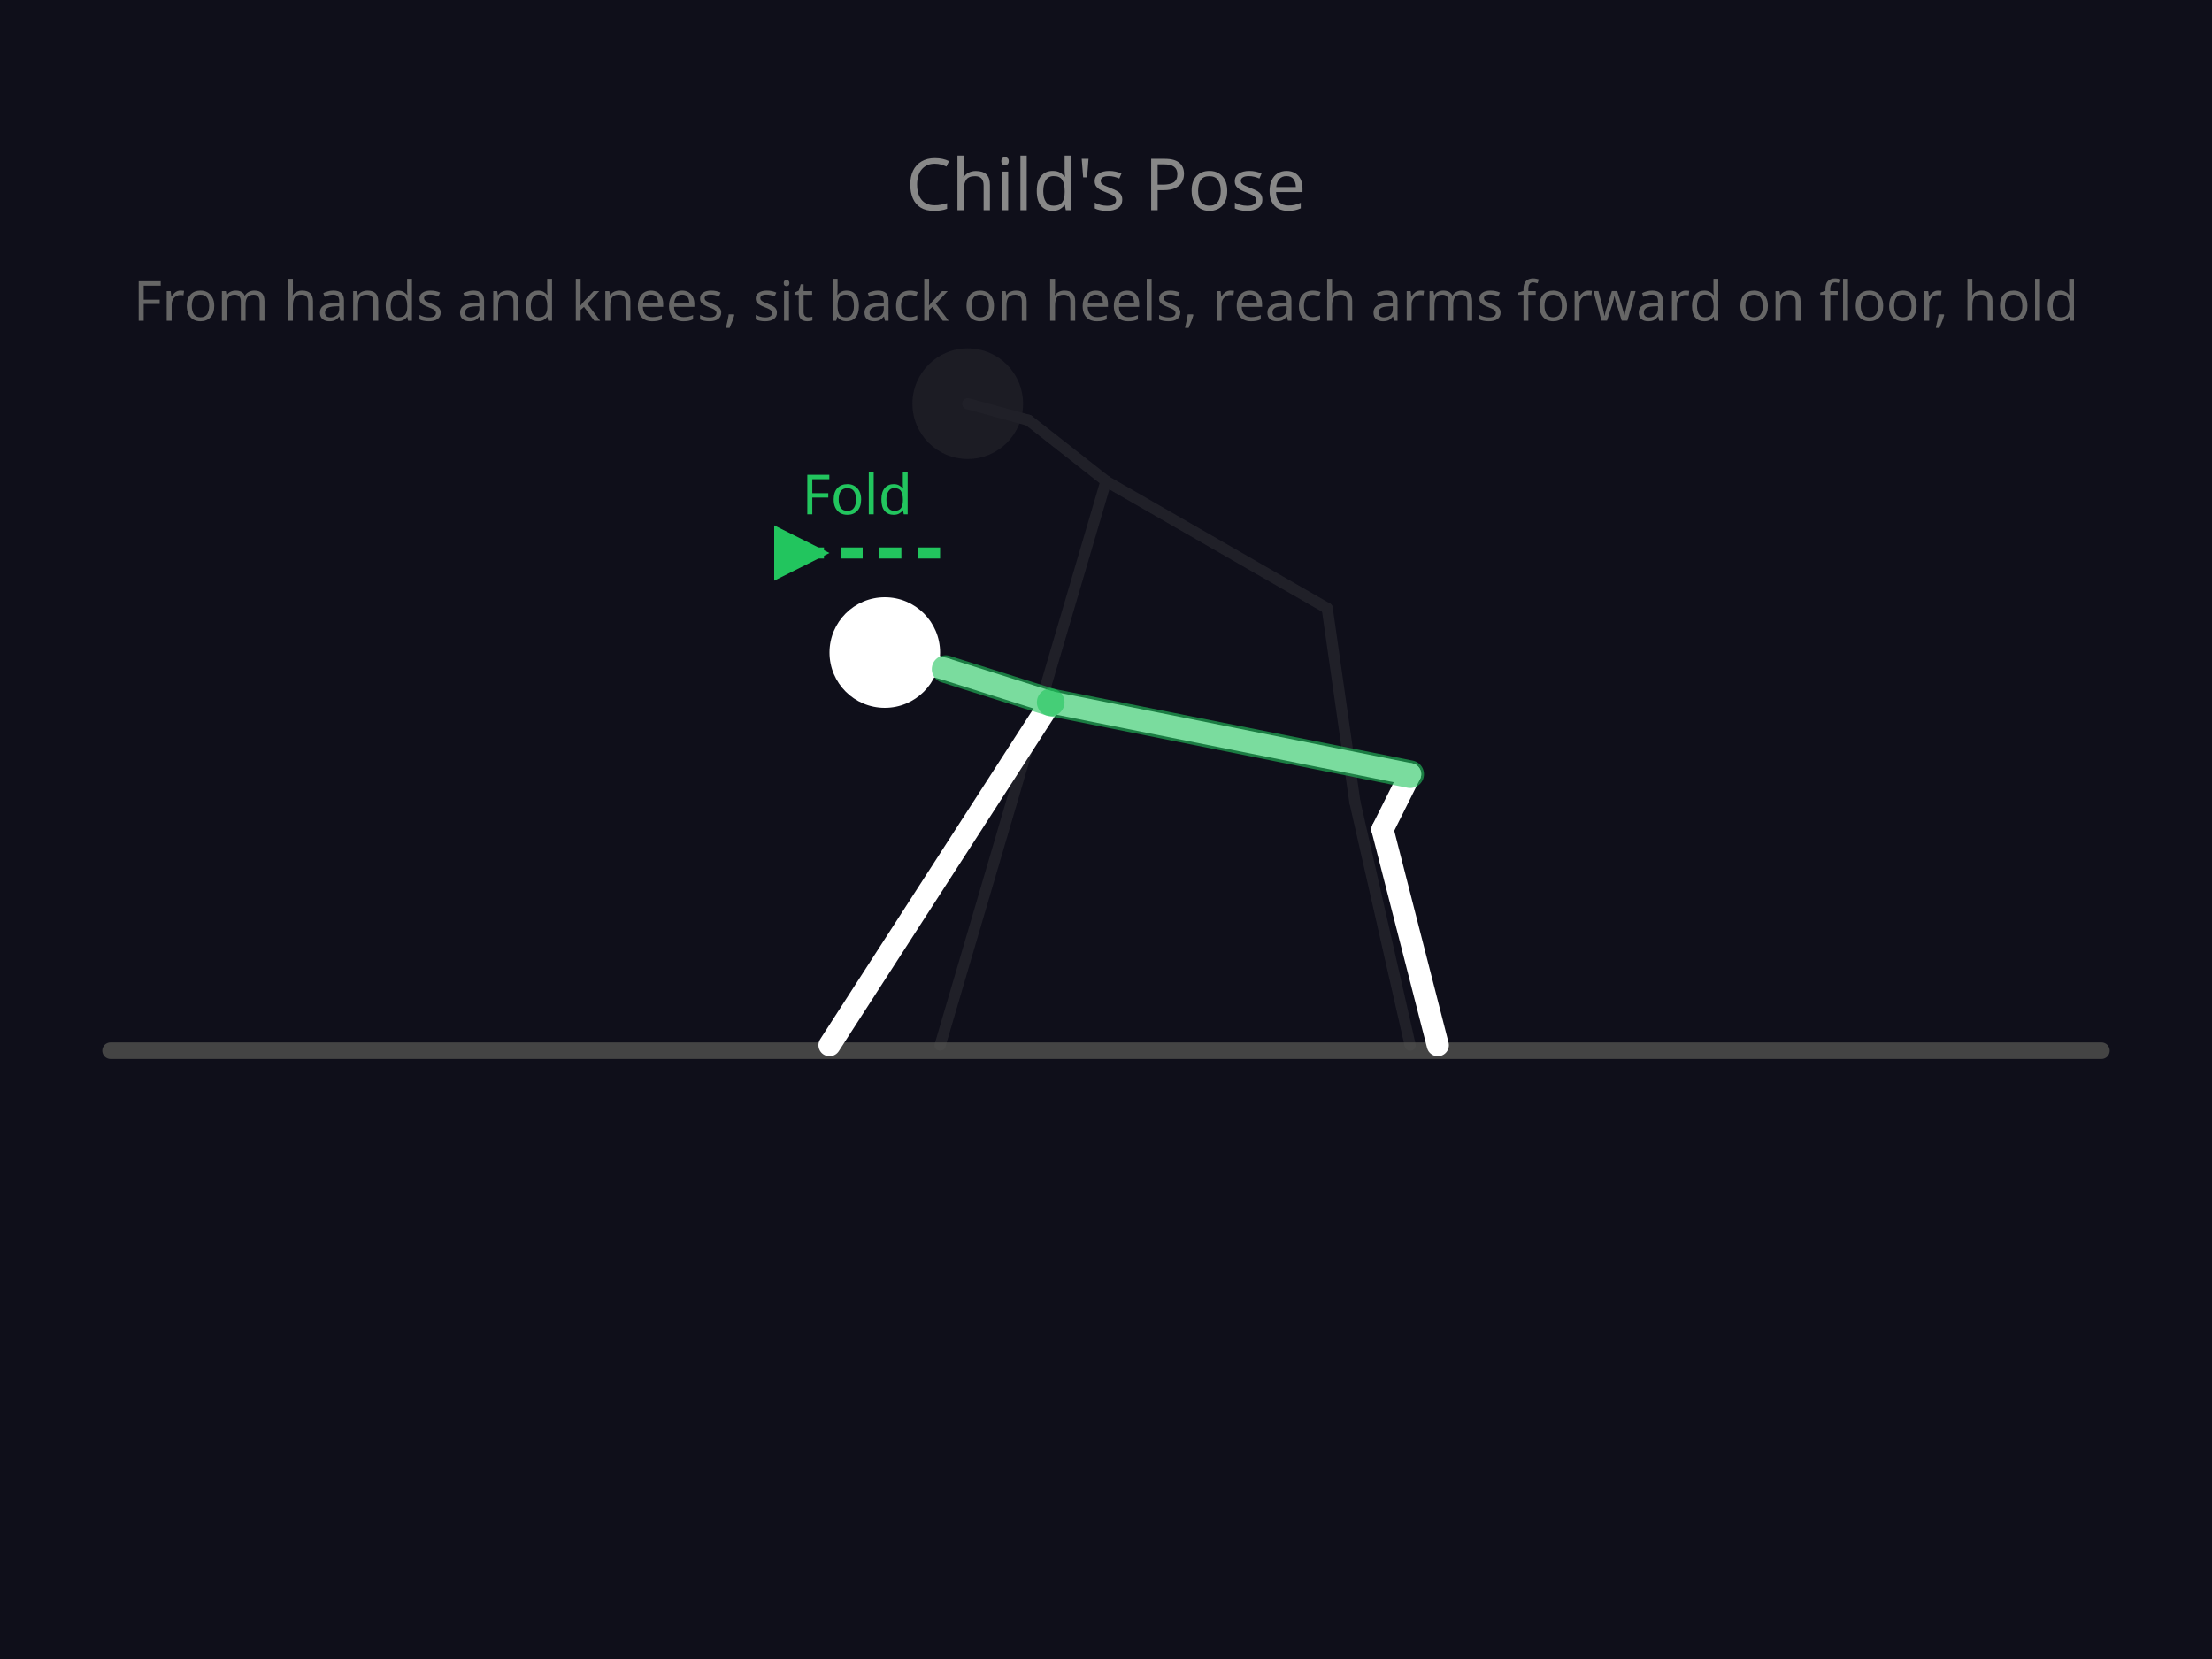
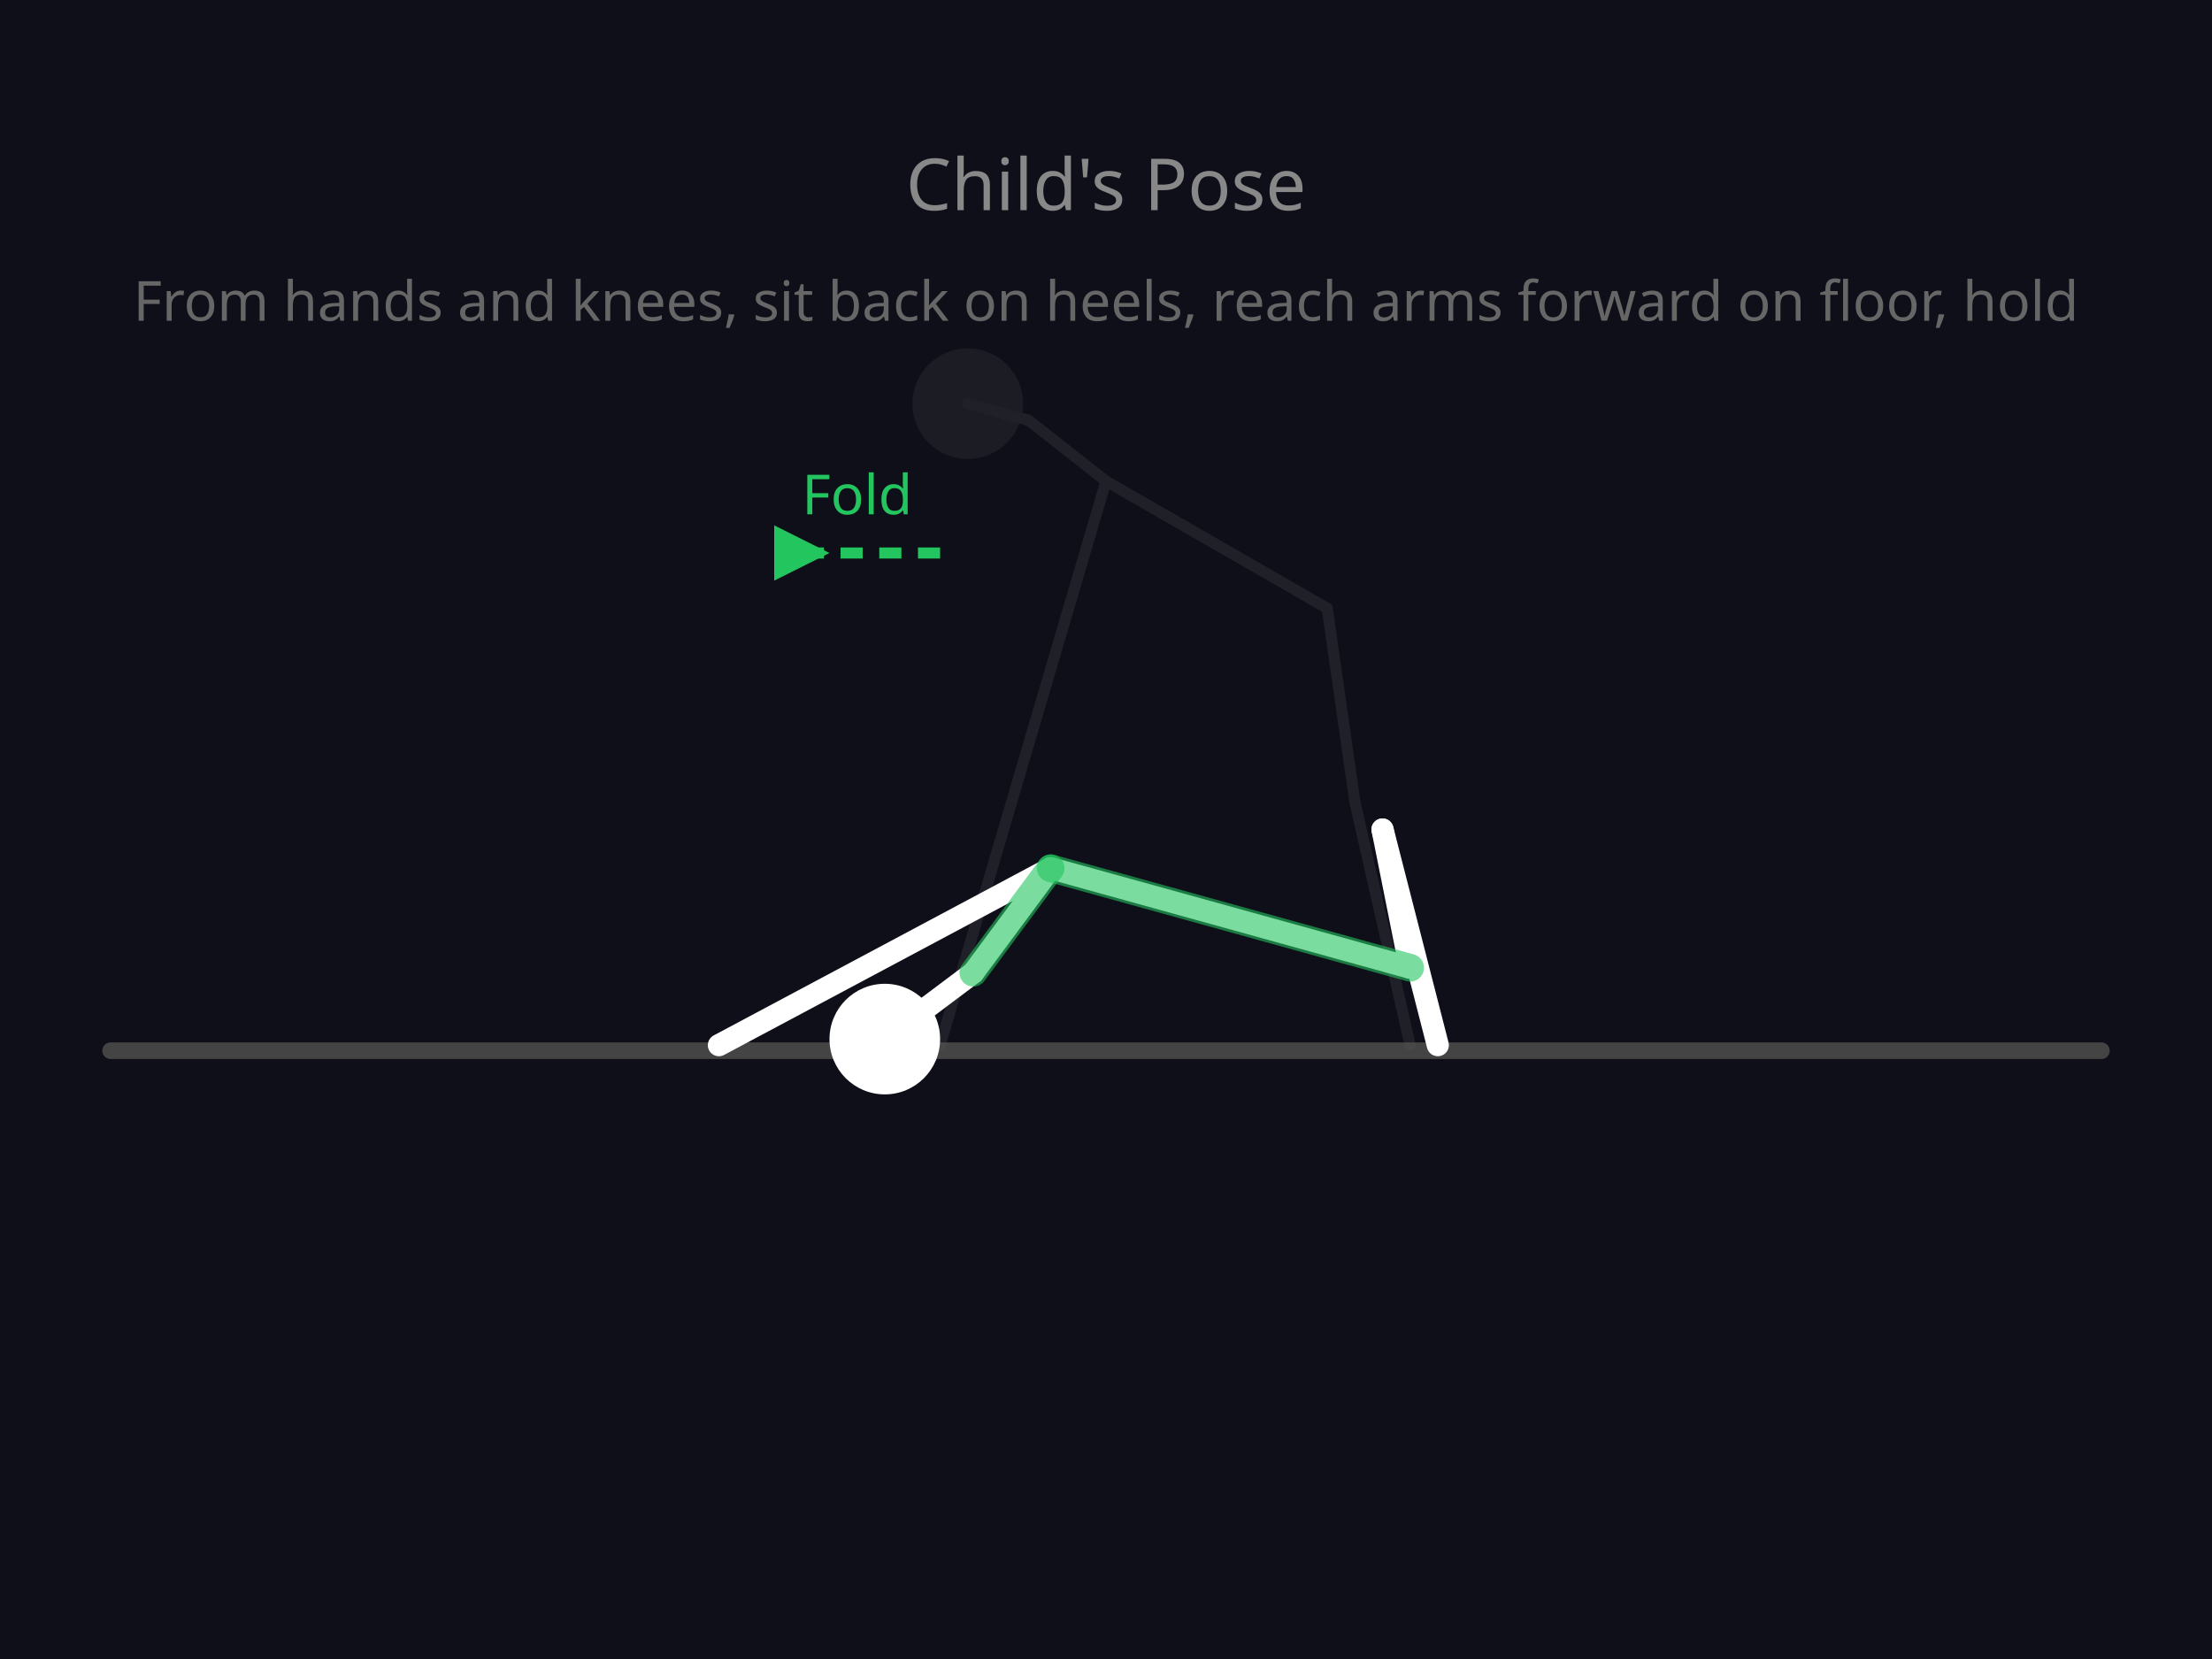
<svg xmlns="http://www.w3.org/2000/svg" viewBox="0 0 400 300">
  <rect width="400" height="300" fill="#0f0f1a" />
  <line x1="20" y1="190" x2="380" y2="190" stroke="#444" stroke-width="3" stroke-linecap="round" />
  <text x="200" y="38" fill="#888" font-size="13" font-family="sans-serif" text-anchor="middle">Child's Pose</text>
  <text x="200" y="58" fill="#666" font-size="10" font-family="sans-serif" text-anchor="middle">From hands and knees, sit back on heels, reach arms forward on floor, hold</text>
  <g stroke="#555" stroke-width="2" fill="none" stroke-linecap="round" stroke-linejoin="round" opacity="0.25">
    <circle cx="175" cy="73" r="10" fill="#444" stroke="none" />
    <line x1="175" y1="73" x2="186" y2="76" />
    <line x1="186" y1="76" x2="200" y2="87" />
    <line x1="200" y1="87" x2="240" y2="110" />
    <line x1="200" y1="87" x2="170" y2="189" />
    <line x1="240" y1="110" x2="245" y2="145" />
    <line x1="245" y1="145" x2="255" y2="189" />
  </g>
  <g stroke="#FFF" stroke-width="4" fill="none" stroke-linecap="round" stroke-linejoin="round">
-     <circle cx="160" cy="118" r="10" fill="#FFF" stroke="none" />
-     <line x1="160" y1="118" x2="171" y2="121" />
-     <line x1="171" y1="121" x2="190" y2="127" />
-     <line x1="190" y1="127" x2="255" y2="140" />
-     <line x1="190" y1="127" x2="150" y2="189" />
-     <line x1="255" y1="140" x2="250" y2="150" />
+     <circle cx="160" cy="187.9" r="10" fill="#FFF" stroke="none" />
+     <line x1="160" y1="187.9" x2="176" y2="175.9" />
+     <line x1="176" y1="175.9" x2="190" y2="157" />
+     <line x1="190" y1="157" x2="255" y2="175" />
+     <line x1="190" y1="157" x2="130" y2="189" />
+     <line x1="255" y1="175" x2="250" y2="150" />
    <line x1="250" y1="150" x2="260" y2="189" />
-     <line x1="171" y1="121" x2="190" y2="127" stroke="#22C55E" stroke-width="5" opacity="0.6" />
-     <line x1="190" y1="127" x2="255" y2="140" stroke="#22C55E" stroke-width="5" opacity="0.6" />
+     <line x1="176" y1="175.9" x2="190" y2="157" stroke="#22C55E" stroke-width="5" opacity="0.6" />
+     <line x1="190" y1="157" x2="255" y2="175" stroke="#22C55E" stroke-width="5" opacity="0.6" />
  </g>
  <line x1="170" y1="100" x2="140" y2="100" stroke="#22C55E" stroke-width="2" stroke-dasharray="4,3" />
  <polygon points="140,95 150,100 140,105" fill="#22C55E" />
  <text x="155" y="93" fill="#22C55E" font-size="10" text-anchor="middle" font-family="sans-serif">Fold</text>
</svg>
